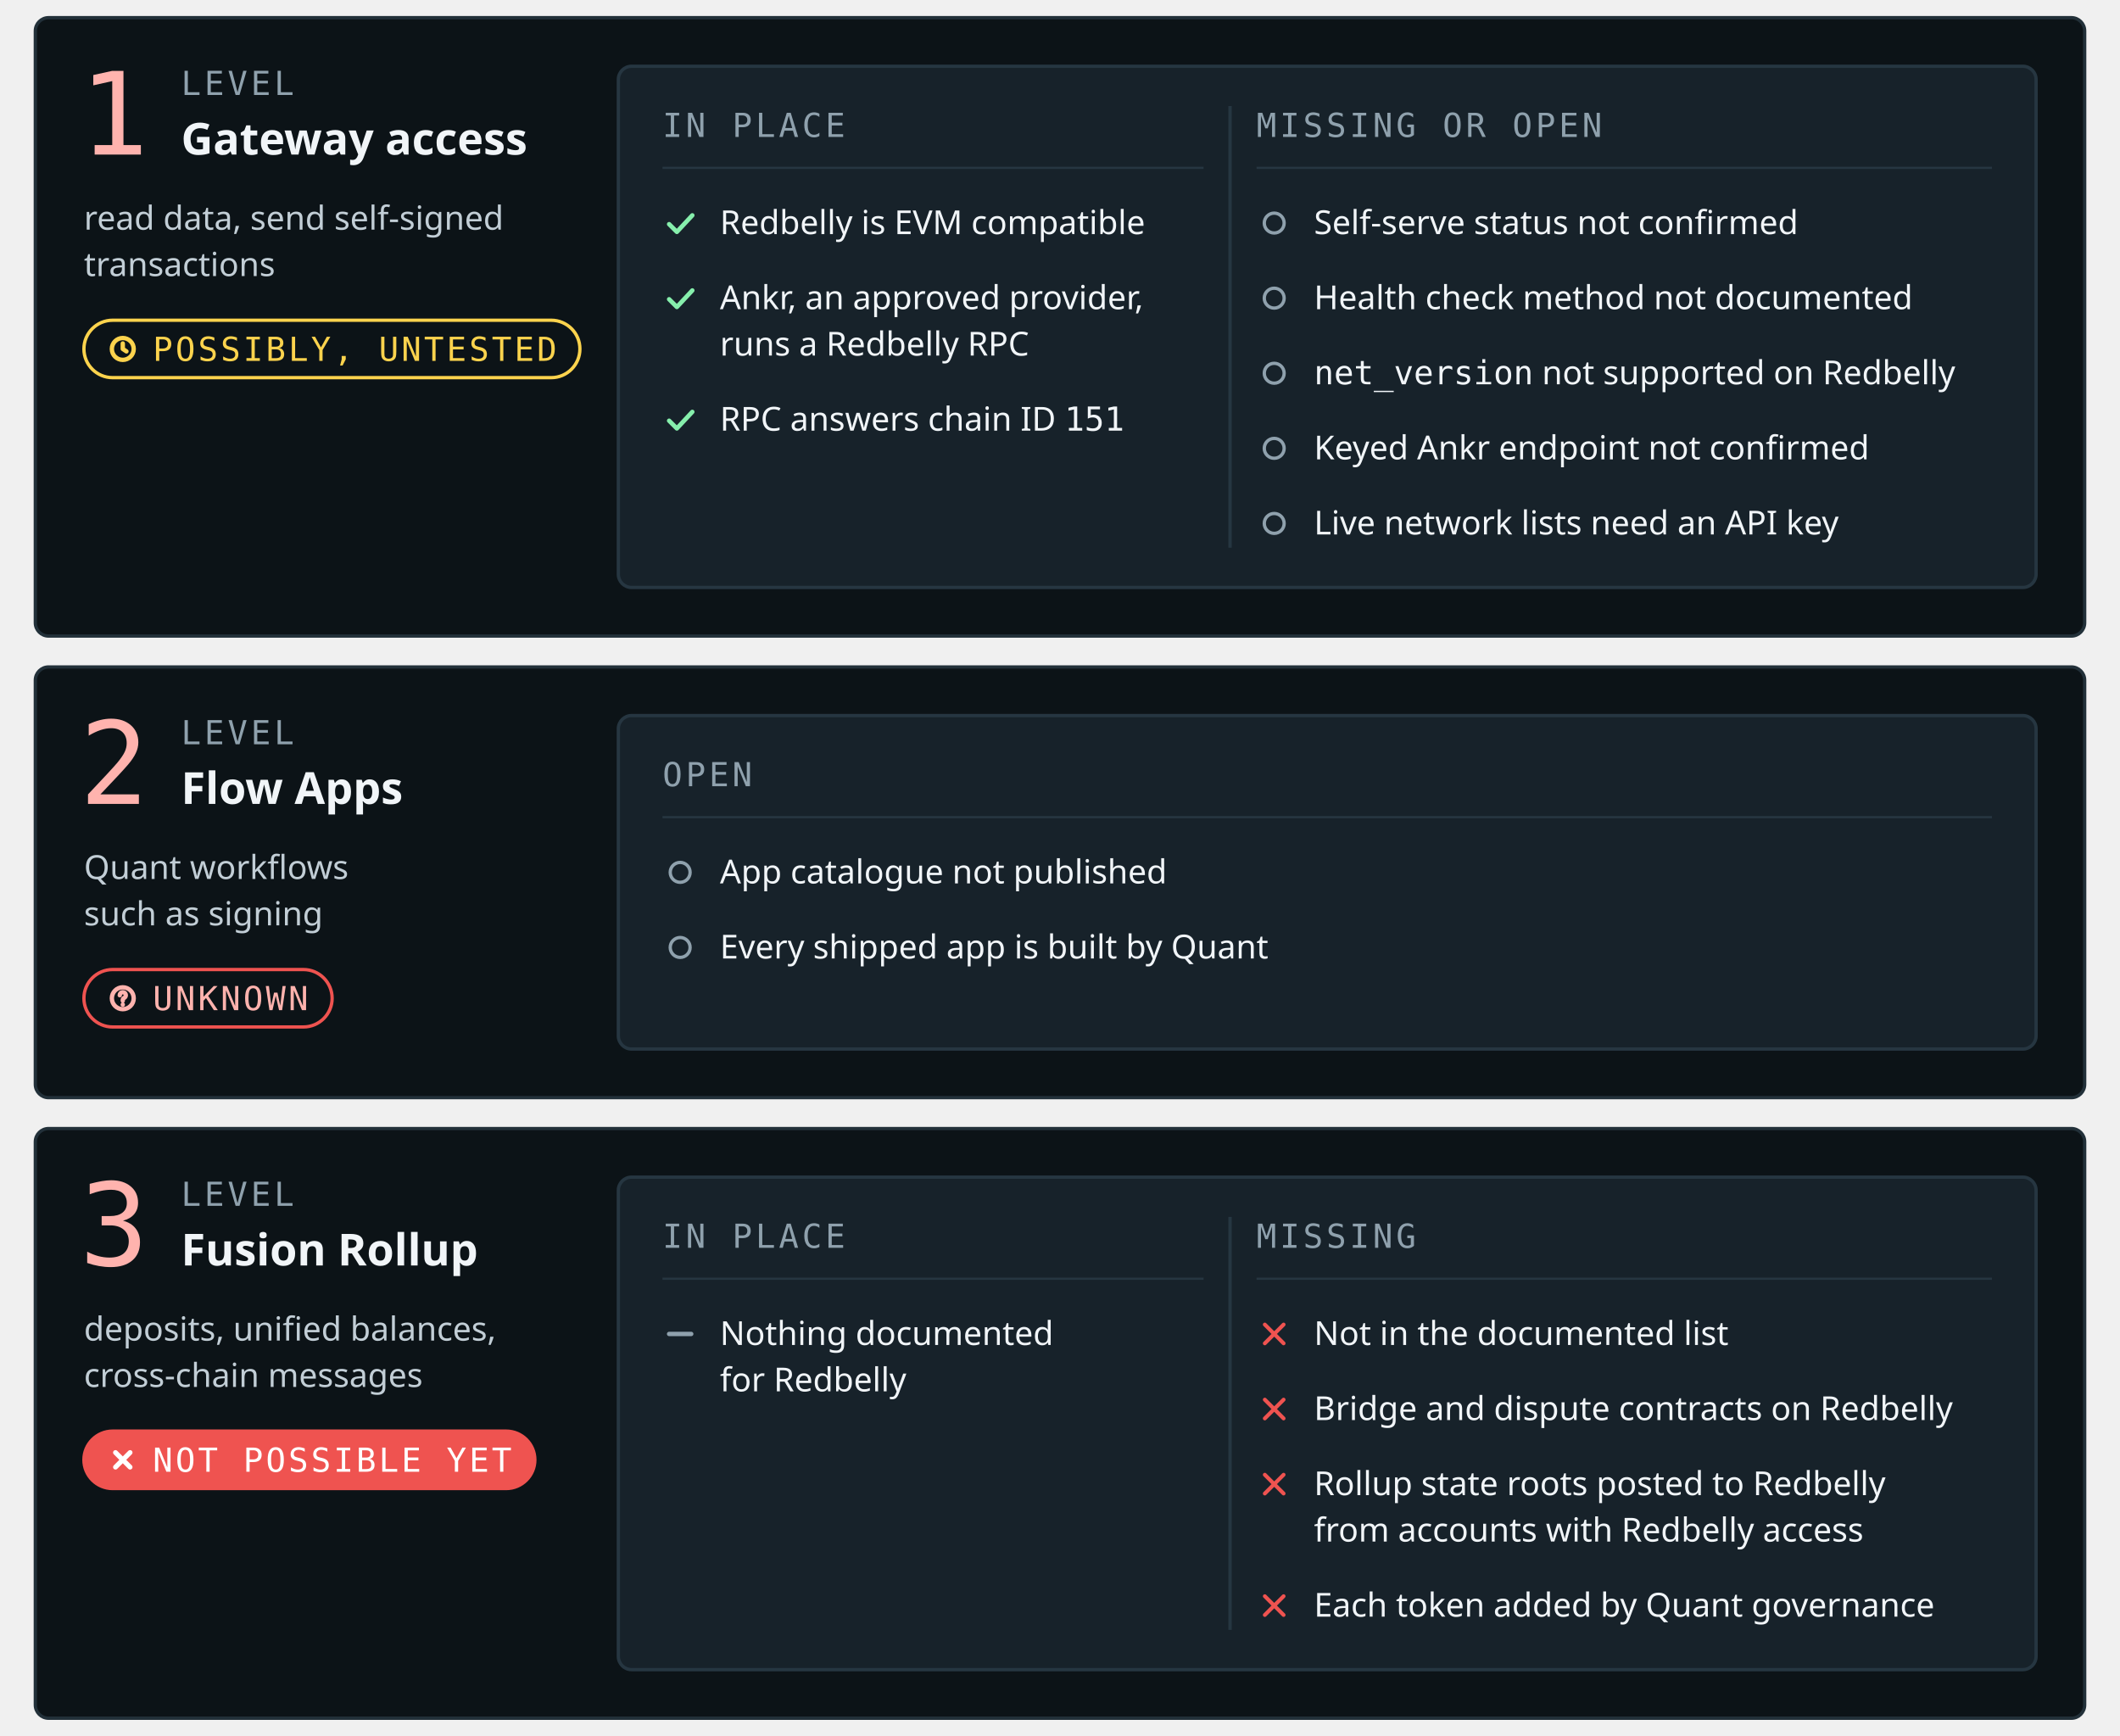
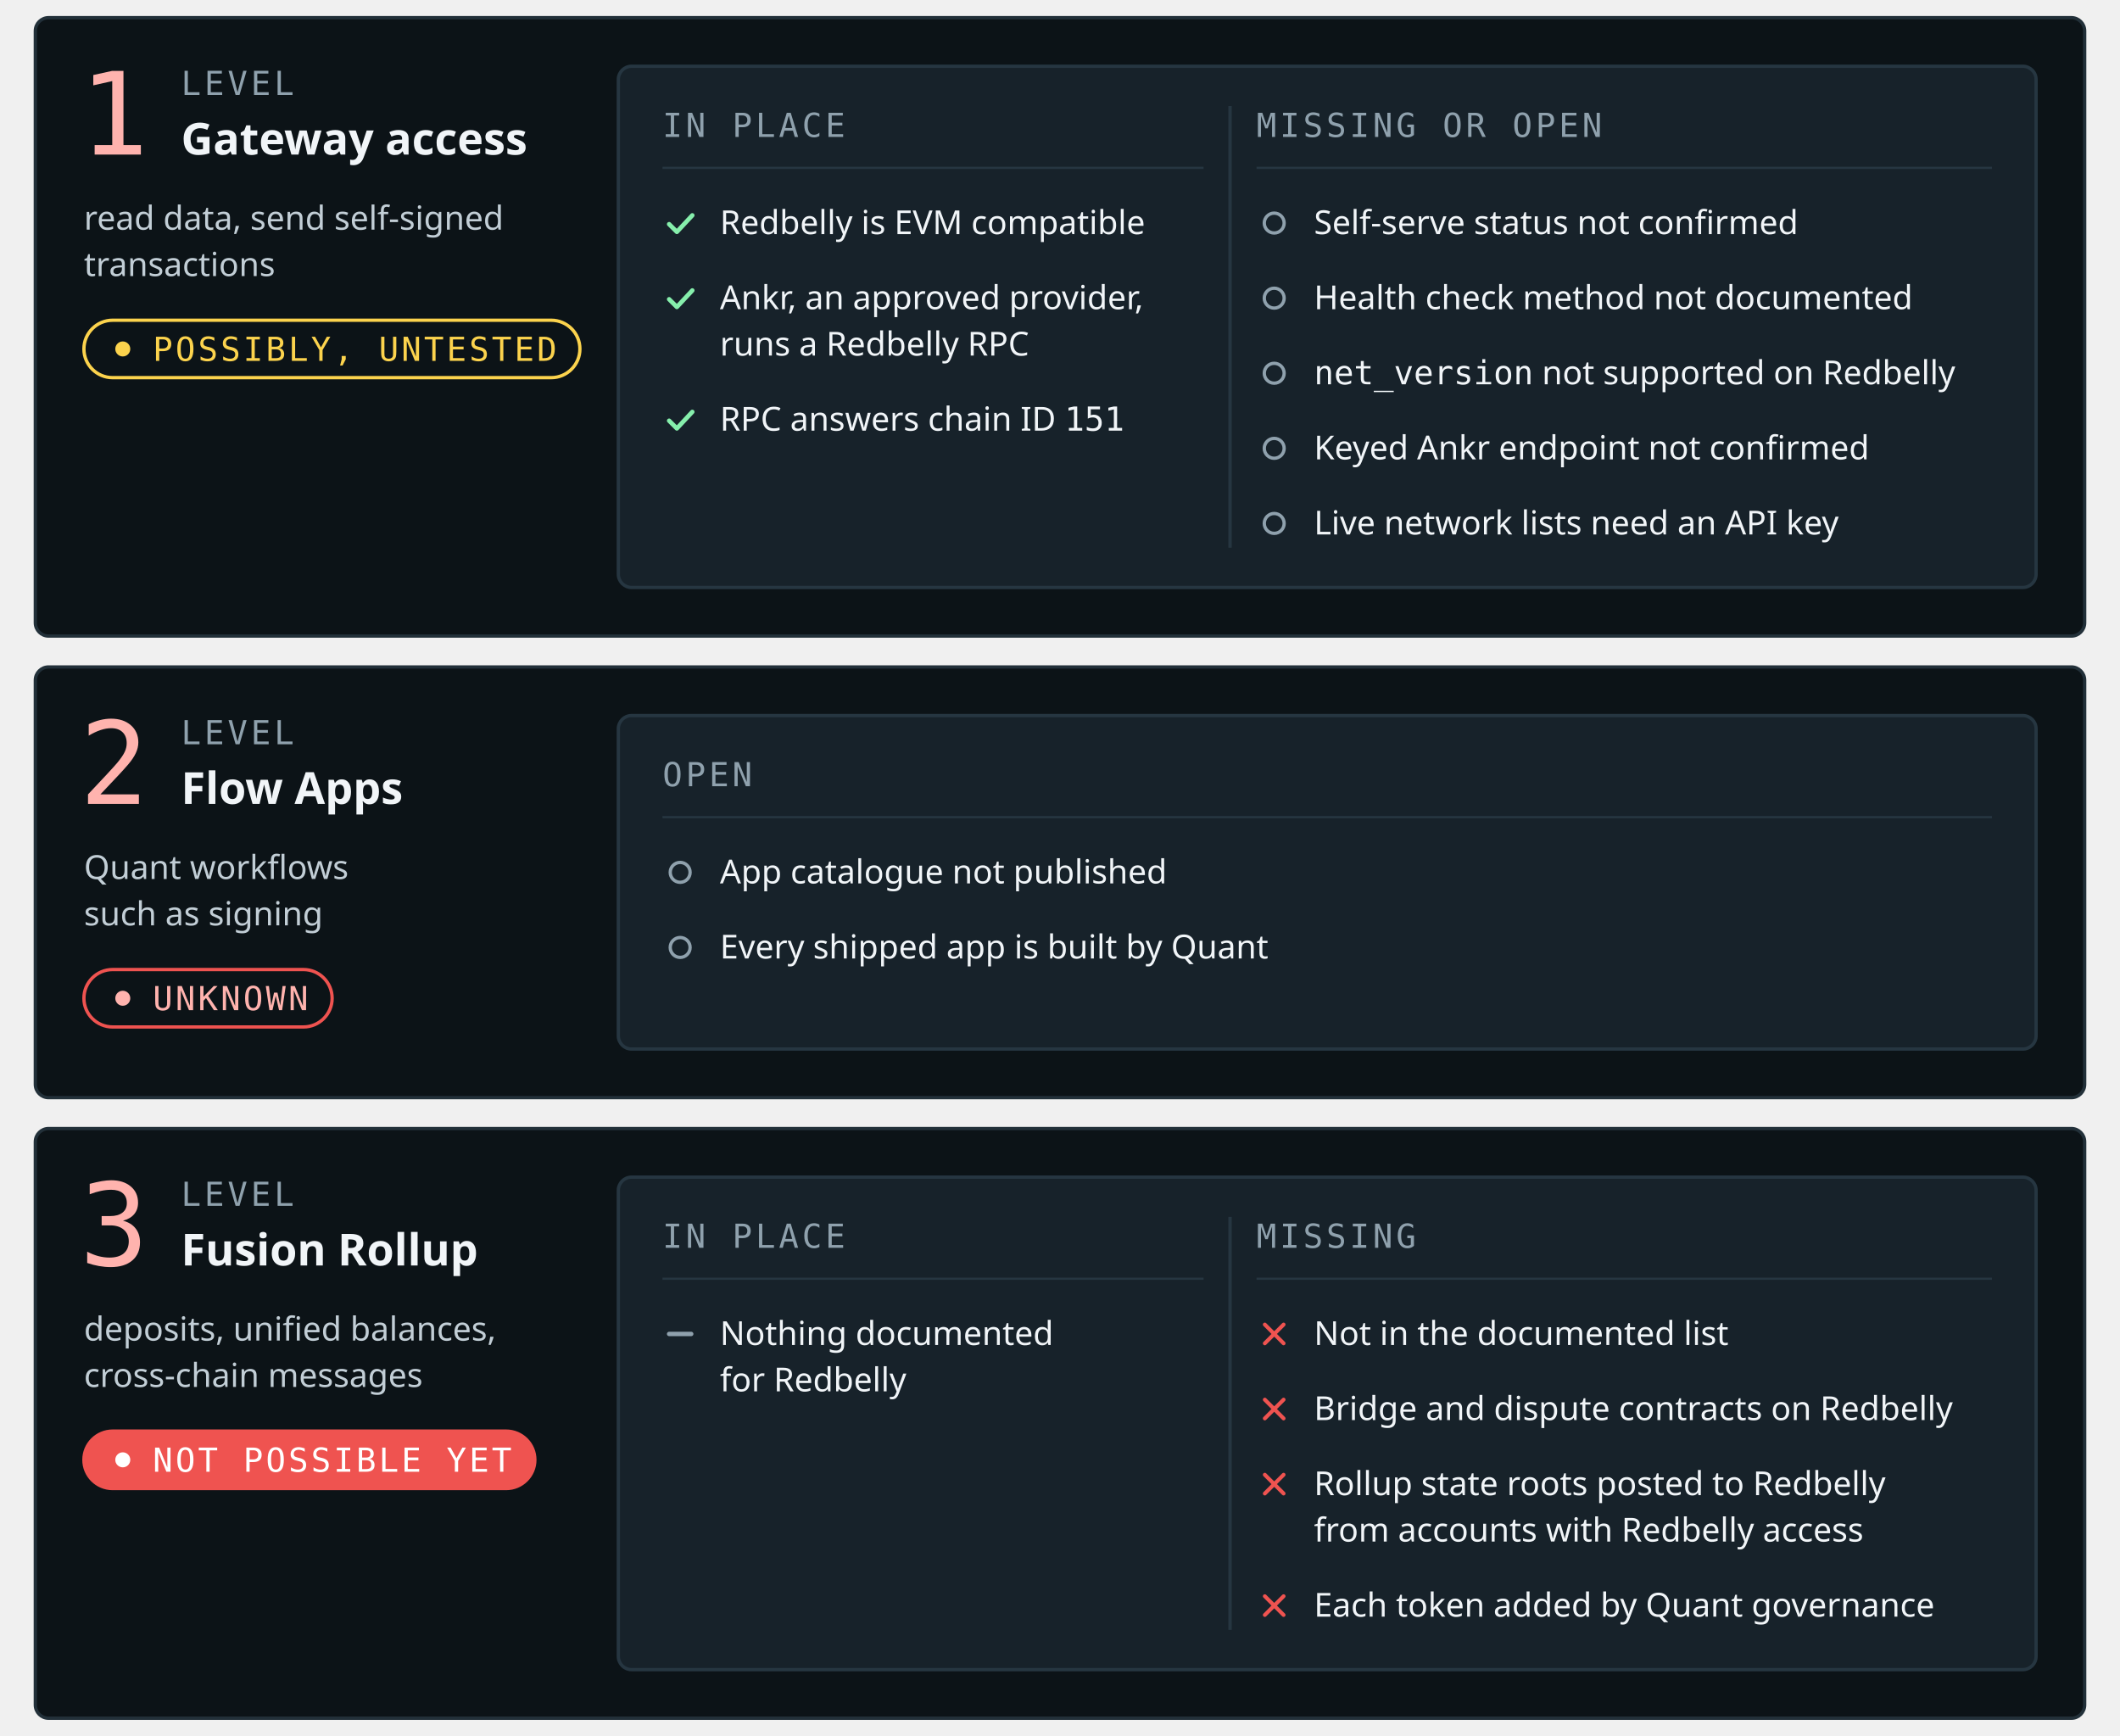
<svg xmlns="http://www.w3.org/2000/svg" viewBox="0 0 960 786" role="img" aria-labelledby="levels-w-title levels-w-desc">
  <rect x="16" y="8" width="928" height="280" rx="6" fill="#0c1317" stroke="#223039" stroke-width="1.5" />
  <text x="36" y="70" font-family="JetBrains Mono, monospace" font-size="52" font-weight="500" fill="#ffb3ae">1</text>
  <text x="82" y="43" font-family="JetBrains Mono, monospace" font-size="15" font-weight="500" fill="#8fa1ad" letter-spacing="1.5">LEVEL</text>
  <text x="82" y="70" font-family="Be Vietnam Pro, sans-serif" font-size="20" font-weight="700" fill="#f1f5f8">Gateway access</text>
  <text font-family="Be Vietnam Pro, sans-serif" font-size="15" font-weight="400" fill="#c2ced6">
    <tspan x="38" y="104">read data, send self-signed</tspan>
    <tspan x="38" dy="21">transactions</tspan>
  </text>
  <rect x="38" y="145" width="224.6" height="26" rx="13" fill="none" stroke="#FCD34D" stroke-width="1.5" />
-   <g transform="translate(49 151.4) scale(0.55)" fill="none" stroke="#FCD34D" stroke-width="3.6" stroke-linecap="round" stroke-linejoin="round">
-     <circle cx="12" cy="12" r="9" />
-     <path d="M12 7.5v4.5l3 2" />
-   </g>
+   <circle cx="55.6" cy="158.0" r="3.4" fill="#FCD34D" />
  <text x="69.2" y="163.4" font-family="JetBrains Mono, monospace" font-size="15" font-weight="500" fill="#FCD34D" letter-spacing="1.2">POSSIBLY, UNTESTED</text>
  <rect x="280" y="30" width="642" height="236" rx="6" fill="#17222a" stroke="#263641" stroke-width="1.5" />
  <line x1="557" y1="48" x2="557" y2="248" stroke="#263641" stroke-width="1.5" />
  <text x="300" y="62" font-family="JetBrains Mono, monospace" font-size="15" font-weight="500" fill="#8fa1ad" letter-spacing="1.5">IN PLACE</text>
  <line x1="300" y1="76" x2="545" y2="76" stroke="#263641" stroke-width="1" />
  <path d="M303 101.5 l3.5 3.5 l7 -7.5" fill="none" stroke="#86EFAC" stroke-width="2" stroke-linecap="round" stroke-linejoin="round" />
  <text font-family="Be Vietnam Pro, sans-serif" font-size="15" font-weight="400" fill="#f1f5f8">
    <tspan x="326" y="106">Redbelly is EVM compatible</tspan>
  </text>
  <path d="M303 135.5 l3.5 3.5 l7 -7.5" fill="none" stroke="#86EFAC" stroke-width="2" stroke-linecap="round" stroke-linejoin="round" />
  <text font-family="Be Vietnam Pro, sans-serif" font-size="15" font-weight="400" fill="#f1f5f8">
    <tspan x="326" y="140">Ankr, an approved provider,</tspan>
    <tspan x="326" dy="21">runs a Redbelly RPC</tspan>
  </text>
  <path d="M303 190.5 l3.5 3.5 l7 -7.5" fill="none" stroke="#86EFAC" stroke-width="2" stroke-linecap="round" stroke-linejoin="round" />
  <text font-family="Be Vietnam Pro, sans-serif" font-size="15" font-weight="400" fill="#f1f5f8">
    <tspan x="326" y="195">RPC answers chain ID <tspan font-family="JetBrains Mono, monospace" font-weight="500">151</tspan>
    </tspan>
  </text>
  <text x="569" y="62" font-family="JetBrains Mono, monospace" font-size="15" font-weight="500" fill="#8fa1ad" letter-spacing="1.5">MISSING OR OPEN</text>
  <line x1="569" y1="76" x2="902" y2="76" stroke="#263641" stroke-width="1" />
  <circle cx="577" cy="101" r="4.5" fill="none" stroke="#8fa1ad" stroke-width="1.5" />
  <text font-family="Be Vietnam Pro, sans-serif" font-size="15" font-weight="400" fill="#f1f5f8">
    <tspan x="595" y="106">Self-serve status not confirmed</tspan>
  </text>
  <circle cx="577" cy="135" r="4.5" fill="none" stroke="#8fa1ad" stroke-width="1.5" />
  <text font-family="Be Vietnam Pro, sans-serif" font-size="15" font-weight="400" fill="#f1f5f8">
    <tspan x="595" y="140">Health check method not documented</tspan>
  </text>
  <circle cx="577" cy="169" r="4.5" fill="none" stroke="#8fa1ad" stroke-width="1.5" />
  <text font-family="Be Vietnam Pro, sans-serif" font-size="15" font-weight="400" fill="#f1f5f8">
    <tspan x="595" y="174">
      <tspan font-family="JetBrains Mono, monospace" font-weight="500">net_version</tspan> not supported on Redbelly</tspan>
  </text>
  <circle cx="577" cy="203" r="4.5" fill="none" stroke="#8fa1ad" stroke-width="1.5" />
  <text font-family="Be Vietnam Pro, sans-serif" font-size="15" font-weight="400" fill="#f1f5f8">
    <tspan x="595" y="208">Keyed Ankr endpoint not confirmed</tspan>
  </text>
  <circle cx="577" cy="237" r="4.5" fill="none" stroke="#8fa1ad" stroke-width="1.5" />
  <text font-family="Be Vietnam Pro, sans-serif" font-size="15" font-weight="400" fill="#f1f5f8">
    <tspan x="595" y="242">Live network lists need an API key</tspan>
  </text>
  <g transform="translate(0 34)">
    <rect x="16" y="268" width="928" height="195" rx="6" fill="#0c1317" stroke="#223039" stroke-width="1.5" />
    <text x="36" y="330" font-family="JetBrains Mono, monospace" font-size="52" font-weight="500" fill="#ffb3ae">2</text>
    <text x="82" y="303" font-family="JetBrains Mono, monospace" font-size="15" font-weight="500" fill="#8fa1ad" letter-spacing="1.5">LEVEL</text>
    <text x="82" y="330" font-family="Be Vietnam Pro, sans-serif" font-size="20" font-weight="700" fill="#f1f5f8">Flow Apps</text>
    <text font-family="Be Vietnam Pro, sans-serif" font-size="15" font-weight="400" fill="#c2ced6">
      <tspan x="38" y="364">Quant workflows</tspan>
      <tspan x="38" dy="21">such as signing</tspan>
    </text>
    <rect x="38" y="405" width="112.4" height="26" rx="13" fill="none" stroke="#EF5350" stroke-width="1.5" />
-     <g transform="translate(49 411.4) scale(0.55)" fill="none" stroke="#ffb3ae" stroke-width="3.6" stroke-linecap="round" stroke-linejoin="round">
-       <circle cx="12" cy="12" r="9" />
-       <path d="M9.5 9.5a2.5 2.5 0 1 1 3.5 2.3c-.6.3-1 .9-1 1.6v.6M12 17.2v.1" />
-     </g>
+     <circle cx="55.6" cy="418.0" r="3.4" fill="#ffb3ae" />
    <text x="69.2" y="423.4" font-family="JetBrains Mono, monospace" font-size="15" font-weight="500" fill="#ffb3ae" letter-spacing="1.2">UNKNOWN</text>
    <rect x="280" y="290" width="642" height="151" rx="6" fill="#17222a" stroke="#263641" stroke-width="1.5" />
    <text x="300" y="322" font-family="JetBrains Mono, monospace" font-size="15" font-weight="500" fill="#8fa1ad" letter-spacing="1.5">OPEN</text>
    <line x1="300" y1="336" x2="902" y2="336" stroke="#263641" stroke-width="1" />
    <circle cx="308" cy="361" r="4.5" fill="none" stroke="#8fa1ad" stroke-width="1.5" />
    <text font-family="Be Vietnam Pro, sans-serif" font-size="15" font-weight="400" fill="#f1f5f8">
      <tspan x="326" y="366">App catalogue not published</tspan>
    </text>
    <circle cx="308" cy="395" r="4.5" fill="none" stroke="#8fa1ad" stroke-width="1.5" />
    <text font-family="Be Vietnam Pro, sans-serif" font-size="15" font-weight="400" fill="#f1f5f8">
      <tspan x="326" y="400">Every shipped app is built by Quant</tspan>
    </text>
    <rect x="16" y="477" width="928" height="267" rx="6" fill="#0c1317" stroke="#223039" stroke-width="1.5" />
    <text x="36" y="539" font-family="JetBrains Mono, monospace" font-size="52" font-weight="500" fill="#ffb3ae">3</text>
    <text x="82" y="512" font-family="JetBrains Mono, monospace" font-size="15" font-weight="500" fill="#8fa1ad" letter-spacing="1.5">LEVEL</text>
    <text x="82" y="539" font-family="Be Vietnam Pro, sans-serif" font-size="20" font-weight="700" fill="#f1f5f8">Fusion Rollup</text>
    <text font-family="Be Vietnam Pro, sans-serif" font-size="15" font-weight="400" fill="#c2ced6">
      <tspan x="38" y="573">deposits, unified balances,</tspan>
      <tspan x="38" dy="21">cross-chain messages</tspan>
    </text>
    <rect x="38" y="614" width="204.2" height="26" rx="13" fill="#EF5350" stroke="#EF5350" stroke-width="1.5" />
-     <g transform="translate(49 620.4) scale(0.55)" fill="none" stroke="#ffffff" stroke-width="4" stroke-linecap="round" stroke-linejoin="round">
-       <path d="M6 6l12 12M18 6L6 18" />
-     </g>
+     <circle cx="55.6" cy="627.0" r="3.4" fill="#ffffff" />
    <text x="69.2" y="632.4" font-family="JetBrains Mono, monospace" font-size="15" font-weight="500" fill="#ffffff" letter-spacing="1.2">NOT POSSIBLE YET</text>
    <rect x="280" y="499" width="642" height="223" rx="6" fill="#17222a" stroke="#263641" stroke-width="1.5" />
    <line x1="557" y1="517" x2="557" y2="704" stroke="#263641" stroke-width="1.5" />
    <text x="300" y="531" font-family="JetBrains Mono, monospace" font-size="15" font-weight="500" fill="#8fa1ad" letter-spacing="1.5">IN PLACE</text>
    <line x1="300" y1="545" x2="545" y2="545" stroke="#263641" stroke-width="1" />
    <line x1="303" y1="570" x2="313" y2="570" stroke="#8fa1ad" stroke-width="2" stroke-linecap="round" />
    <text font-family="Be Vietnam Pro, sans-serif" font-size="15" font-weight="400" fill="#f1f5f8">
      <tspan x="326" y="575">Nothing documented</tspan>
      <tspan x="326" dy="21">for Redbelly</tspan>
    </text>
    <text x="569" y="531" font-family="JetBrains Mono, monospace" font-size="15" font-weight="500" fill="#8fa1ad" letter-spacing="1.5">MISSING</text>
    <line x1="569" y1="545" x2="902" y2="545" stroke="#263641" stroke-width="1" />
    <path d="M572.75 565.75 L581.25 574.25 M581.25 565.75 L572.75 574.25" fill="none" stroke="#EF5350" stroke-width="1.75" stroke-linecap="round" />
    <text font-family="Be Vietnam Pro, sans-serif" font-size="15" font-weight="400" fill="#f1f5f8">
      <tspan x="595" y="575">Not in the documented list</tspan>
    </text>
    <path d="M572.75 599.75 L581.25 608.25 M581.25 599.75 L572.75 608.25" fill="none" stroke="#EF5350" stroke-width="1.75" stroke-linecap="round" />
    <text font-family="Be Vietnam Pro, sans-serif" font-size="15" font-weight="400" fill="#f1f5f8">
      <tspan x="595" y="609">Bridge and dispute contracts on Redbelly</tspan>
    </text>
    <path d="M572.75 633.75 L581.25 642.25 M581.25 633.75 L572.75 642.25" fill="none" stroke="#EF5350" stroke-width="1.75" stroke-linecap="round" />
    <text font-family="Be Vietnam Pro, sans-serif" font-size="15" font-weight="400" fill="#f1f5f8">
      <tspan x="595" y="643">Rollup state roots posted to Redbelly</tspan>
      <tspan x="595" dy="21">from accounts with Redbelly access</tspan>
    </text>
    <path d="M572.75 688.75 L581.25 697.25 M581.25 688.75 L572.75 697.25" fill="none" stroke="#EF5350" stroke-width="1.75" stroke-linecap="round" />
    <text font-family="Be Vietnam Pro, sans-serif" font-size="15" font-weight="400" fill="#f1f5f8">
      <tspan x="595" y="698">Each token added by Quant governance</tspan>
    </text>
  </g>
</svg>
